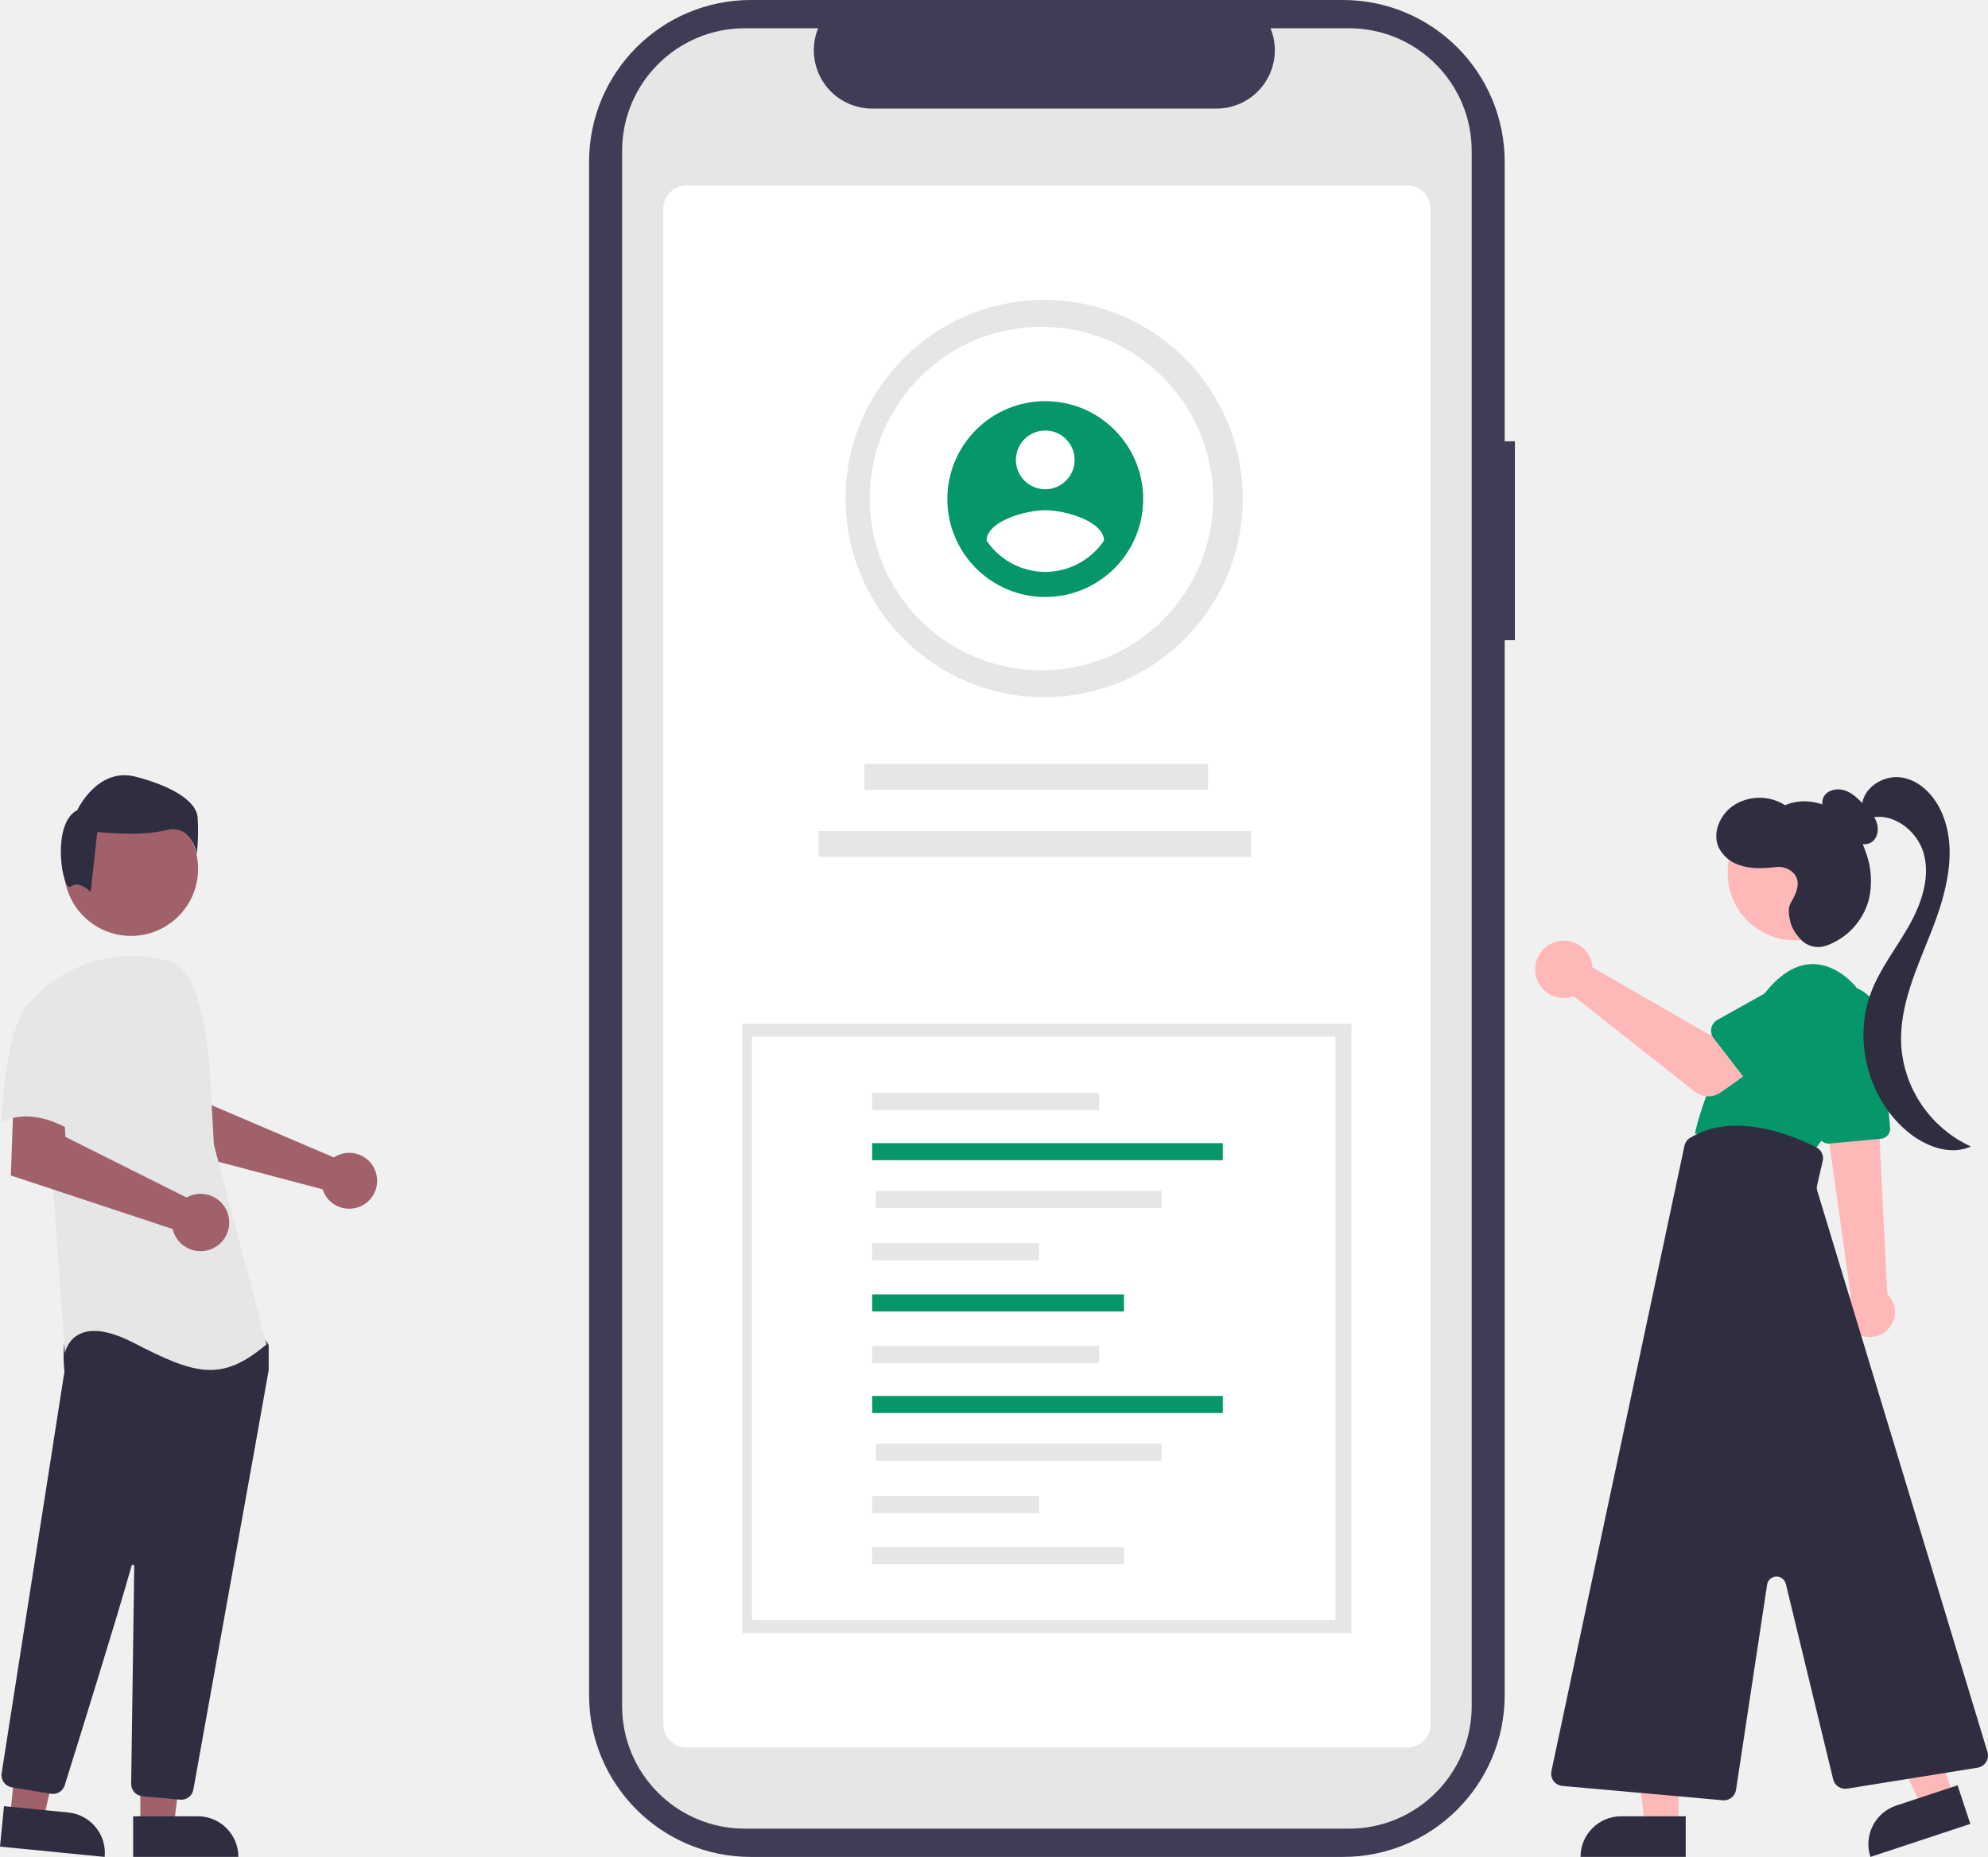
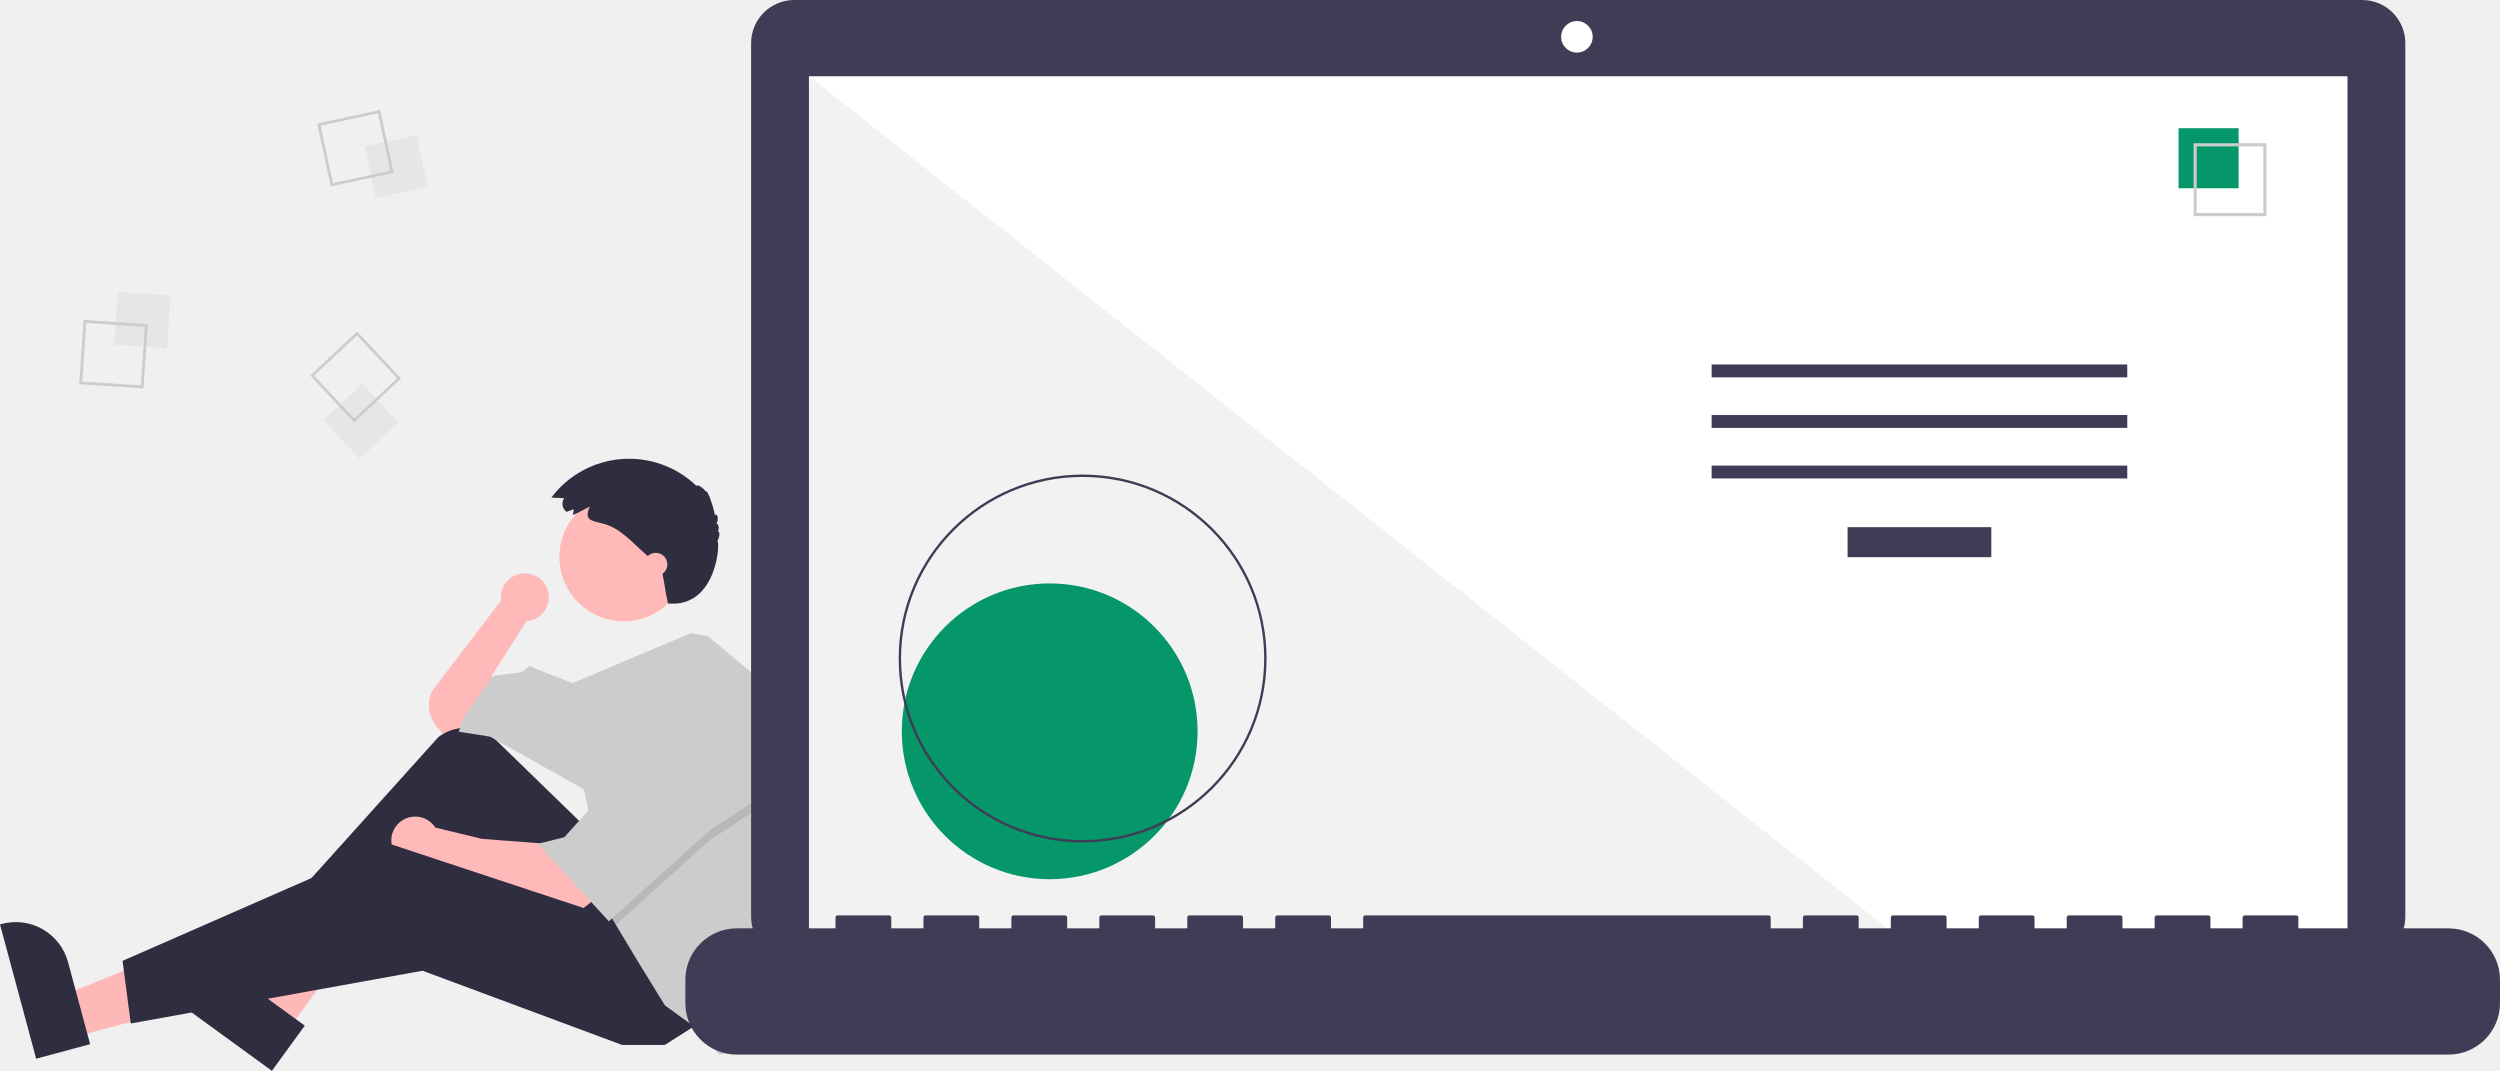
- <svg xmlns="http://www.w3.org/2000/svg" data-name="Layer 1" width="728.082" height="680.001" viewBox="0 0 728.082 680.001">
-   <path id="a55003b0-0446-4784-a3ce-c481a9759178-197" data-name="Path 339" d="M790.764,271.594h-3.736v-102.354a59.24,59.24,0,0,0-59.24-59.24h-216.846a59.24,59.24,0,0,0-59.24,59.24v561.521a59.24,59.24,0,0,0,59.24,59.24h216.85a59.24,59.24,0,0,0,59.24-59.24v-386.31h3.732Z" transform="translate(-235.959 -109.9995)" fill="#3f3d56" />
-   <path id="ad332593-d547-4870-8db7-c0503e6eb31e-198" data-name="Path 340" d="M774.954,165.275v569.452a44.93,44.93,0,0,1-44.913,44.923h-221.306a44.937,44.937,0,0,1-44.941-44.928v-569.447a44.936,44.936,0,0,1,44.941-44.922h26.845a21.364,21.364,0,0,0,19.764,29.411h126.168a21.364,21.364,0,0,0,19.76-29.415h28.756a44.93,44.93,0,0,1,44.922,44.913Z" transform="translate(-235.959 -109.9995)" fill="#e6e6e6" />
-   <path d="M751.374,749.925h-264a8.51,8.51,0,0,1-8.5-8.5v-555a8.51,8.51,0,0,1,8.5-8.5h264a8.51,8.51,0,0,1,8.5,8.5v555A8.51,8.51,0,0,1,751.374,749.925Z" transform="translate(-235.959 -109.9995)" fill="#fff" />
-   <circle id="edacdc74-dfad-4c1d-939b-d6c7a98a2115" data-name="Ellipse 56" cx="382.415" cy="182.571" r="72.736" fill="#e6e6e6" />
-   <circle id="aec4df6d-8b06-4bbe-8d40-2c8bcc37cf40" data-name="Ellipse 60" cx="381.415" cy="182.571" r="62.889" fill="#fff" />
-   <path id="b468b121-27e1-4684-879a-d4a6b6510a38-199" data-name="Path 341" d="M618.774,256.9a35.856,35.856,0,1,0,35.856,35.856,35.856,35.856,0,0,0-35.856-35.856Zm0,10.757a10.757,10.757,0,1,1-10.757,10.757,10.757,10.757,0,0,1,10.757-10.757Zm0,51.784a26.121,26.121,0,0,1-21.514-11.481c.172-7.171,14.342-11.119,21.514-11.119s21.341,3.948,21.514,11.119a26.164,26.164,0,0,1-21.514,11.484Z" transform="translate(-235.959 -109.9995)" fill="#059669" />
-   <rect id="af237293-25a3-489f-aa06-65014690590a" data-name="Rectangle 26" x="316.605" y="279.75" width="125.838" height="9.458" fill="#e6e6e6" />
-   <rect id="aecd757e-3845-4054-8ef4-8f3b3f1464a2" data-name="Rectangle 27" x="299.768" y="304.327" width="158.368" height="9.458" fill="#e6e6e6" />
-   <rect id="a528162f-764e-4523-bc44-e6dc5465582a" data-name="Rectangle 25-2" x="271.868" y="374.923" width="223.094" height="223.094" fill="#e6e6e6" />
-   <rect id="ac408f88-9589-4a26-924c-e7a781ddb6bc" data-name="Rectangle 25-3" x="275.415" y="379.643" width="213.655" height="213.655" fill="#fff" />
-   <g id="be47c712-4ebf-4226-80ad-879612060a69" data-name="Group 22">
-     <rect id="fadc6105-0551-448d-b6d9-436c4cc2b7a7" data-name="Rectangle 28" x="319.415" y="400.267" width="83.168" height="6.251" fill="#e6e6e6" />
-     <rect id="a4376b16-bb23-442d-8938-a8bcab4f190c" data-name="Rectangle 29" x="319.415" y="418.619" width="128.429" height="6.251" fill="#059669" />
-     <rect id="ae6c1c25-1aef-4af7-84b7-a99cb79f7c28" data-name="Rectangle 30" x="320.75" y="436.096" width="104.667" height="6.251" fill="#e6e6e6" />
-     <rect id="ad31106a-9486-4fc6-9d92-2d07f7dcec19" data-name="Rectangle 31" x="319.415" y="455.272" width="61.103" height="6.251" fill="#e6e6e6" />
-     <rect id="e133e237-d12d-4331-8259-b0f1b7869d24" data-name="Rectangle 32" x="319.415" y="474.003" width="92.22" height="6.251" fill="#059669" />
-     <rect id="a9ae706b-b3a6-4b62-8ac7-3a7f4cd0039d" data-name="Rectangle 38" x="319.415" y="492.851" width="83.168" height="6.251" fill="#e6e6e6" />
-     <rect id="bd082349-b2f2-4b60-be0c-57e16efac88b" data-name="Rectangle 39" x="319.415" y="511.202" width="128.429" height="6.251" fill="#059669" />
-     <rect id="ac0416d6-b57f-4bc7-9ff0-bb8dbe215cb0" data-name="Rectangle 40" x="320.75" y="528.679" width="104.667" height="6.251" fill="#e6e6e6" />
-     <rect id="b9702d28-4113-492b-a4b0-dbfc92fa702e" data-name="Rectangle 41" x="319.415" y="547.856" width="61.103" height="6.251" fill="#e6e6e6" />
-     <rect id="b41357bb-831a-49ca-b340-115c840dd657" data-name="Rectangle 42" x="319.415" y="566.587" width="92.22" height="6.251" fill="#e6e6e6" />
-   </g>
-   <g id="ac800076-fc8a-4256-a3b5-70e496d28429" data-name="Group 23">
-     <path id="b13647df-bb42-4a02-9bba-2700c526619d-200" data-name="Path 385" d="M928.727,595.025a9.13,9.13,0,1,1-15.852-9.064q.031-.053.062-.106a9.826,9.826,0,0,1,.86-1.22l-7.68-54.74-.23-1.64-1.56-11.17-.23-1.61.85.04,14.88.68,3.99.18.5,10.19,2.83,57.29a9.118,9.118,0,0,1,1.58,11.17Z" transform="translate(-235.959 -109.9995)" fill="#ffb8b8" />
-     <path id="bd34735f-0976-456f-8e45-072b5e73a744-201" data-name="Path 386" d="M905.931,528.751l18.895-1.733a3.73,3.73,0,0,0,3.364-4.037l-3.5-39.292a14.326,14.326,0,0,0-28.538,2.548q.036.406.096.809l5.666,38.54a3.724,3.724,0,0,0,3.678,3.181A2.639,2.639,0,0,0,905.931,528.751Z" transform="translate(-235.959 -109.9995)" fill="#059669" />
-     <path id="f1e660d0-c56f-45d1-8714-e8a3d2ffeea9-202" data-name="Path 387" d="M920.253,497.008a26.316,26.316,0,0,0-9.679-30.288c-7.125-4.875-16.875-6.625-27.375,5.875-21,25-26.5,52.5-26.5,52.5l43,7S914.322,514.22,920.253,497.008Z" transform="translate(-235.959 -109.9995)" fill="#059669" />
-     <path id="eb60bd0b-2a6b-4db7-a453-977e2259822f-203" data-name="Path 388" d="M850.706,778.614h-12.26l-5.832-47.288h18.094Z" transform="translate(-235.959 -109.9995)" fill="#ffb8b8" />
-     <path id="b4104c20-2c86-47e7-b6b0-d86d656d7ba2-204" data-name="Path 389" d="M814.805,789.997h38.531v-14.887h-23.644a14.887,14.887,0,0,0-14.887,14.887Z" transform="translate(-235.959 -109.9995)" fill="#2f2e41" />
-     <path id="b4e48bf6-fea8-48c3-adaa-b392a855b3f6-205" data-name="Path 390" d="M951.5,767.921l-11.64,3.848-20.38-43.068,17.18-5.679Z" transform="translate(-235.959 -109.9995)" fill="#ffb8b8" />
-     <path id="a6908023-9fbc-48a9-be4c-c86c0c45ebaf-206" data-name="Path 391" d="M920.983,789.997l36.584-12.092-4.672-14.135-22.45,7.42a14.887,14.887,0,0,0-9.463,18.807Z" transform="translate(-235.959 -109.9995)" fill="#2f2e41" />
-     <circle id="a687fec6-02c9-4040-89ed-32d713123e7f" data-name="Ellipse 65" cx="657.301" cy="319.761" r="24.561" fill="#ffb8b8" />
-     <path id="badfc474-5669-4d61-bc01-f70cc92406de-207" data-name="Path 392" d="M871.755,765.451l11.385-75.145a3.5,3.5,0,0,1,6.862-.3l17.338,71.612a4.533,4.533,0,0,0,5.088,3.385l47.825-7.686a4.5,4.5,0,0,0,3.593-5.75l-62.361-205.6a3.5,3.5,0,0,1-.061-1.8l2.076-9a4.484,4.484,0,0,0-2.327-5.014c-8.492-4.333-30-13.341-46.231-3.474a4.551,4.551,0,0,0-2.079,2.927l-48.716,228.97a4.5,4.5,0,0,0,4,5.419l58.757,5.262q.2.018.4.018a4.508,4.508,0,0,0,4.448-3.825Z" transform="translate(-235.959 -109.9995)" fill="#2f2e41" />
-     <path id="eb685785-93ca-4296-839e-b201e57ae5bb-208" data-name="Path 393" d="M909.546,412.407a18.58,18.58,0,0,1-4.855-4.22,6.3,6.3,0,0,1-.97-6.1c1.241-2.738,4.928-3.6,7.786-2.671s5.065,3.172,7.153,5.333c1.839,1.9,3.731,3.892,4.6,6.391s.424,5.668-1.746,7.185c-2.13,1.488-5.192.879-7.24-.719s-3.316-3.97-4.525-6.27Z" transform="translate(-235.959 -109.9995)" fill="#2f2e41" />
-     <path id="a7ccb8bb-f2b9-4447-b454-9c546e399f41-209" data-name="Path 394" d="M917.865,405.409c.136-6.92,8.024-11.883,14.837-10.656s12.049,7.035,14.67,13.441c5.538,13.535,1.381,28.979-3.955,42.6s-11.94,27.439-11.161,42.043a43.925,43.925,0,0,0,25.515,37c-7.688,3.485-16.878-.115-23.339-5.548-14.348-12.065-19.886-33.546-13.161-51.044,3.317-8.631,9.163-16.015,13.727-24.056s7.913-17.518,5.556-26.459-12.385-16.179-20.958-12.72Z" transform="translate(-235.959 -109.9995)" fill="#2f2e41" />
-     <path id="bd42e2a1-f38b-413b-b655-cc202f14f4c1-210" data-name="Path 395" d="M891.787,440.659c2.141-3.618,4.3-8.368.388-11.531a8.064,8.064,0,0,0-6.05-1.6c-4.412.532-9.217.751-13.488-.852a12.644,12.644,0,0,1-7.335-6.591c-2.2-5.224.556-11.572,5.165-14.874a17.4,17.4,0,0,1,19.258-.341c5.97-2.637,13.213-1.464,18.637,2.166s9.135,9.443,11.151,15.65a30.206,30.206,0,0,1,.923,16.615,24.692,24.692,0,0,1-15.316,16.879,8.892,8.892,0,0,1-8.782-1.3s-3.385-2.955-4.444-6.514C891.079,445.629,890.644,442.592,891.787,440.659Z" transform="translate(-235.959 -109.9995)" fill="#2f2e41" />
-     <path id="a0cecca8-8fe0-4420-9365-651f9eef8dd5-211" data-name="Path 397" d="M818.925,462.575a10.524,10.524,0,0,1,.239,1.64l42.957,24.782,10.441-6.011,11.131,14.572-17.45,12.438a8,8,0,0,1-9.6-.234l-44.3-34.946a10.5,10.5,0,1,1,6.576-12.241Z" transform="translate(-235.959 -109.9995)" fill="#ffb8b8" />
-     <path id="b21f2b01-13d8-4bae-8637-c810de2f9faf-212" data-name="Path 398" d="M863.558,490.171l13.884,17.994a4.5,4.5,0,0,0,6.8.373l15.717-16.321a12.5,12.5,0,0,0-14.926-20.056q-.204.152-.401.312l-19.712,11.022a4.5,4.5,0,0,0-1.365,6.676Z" transform="translate(-235.959 -109.9995)" fill="#059669" />
-   </g>
-   <g id="b22d1c68-5a77-444f-a5cc-3f82f20a89dd" data-name="Group 24">
-     <path id="e5b1612b-0075-49ae-a43a-e875f9772667-213" data-name="Path 552" d="M359.66,533.056a10.091,10.091,0,0,0-1.411.787l-44.852-19.143-1.6-11.815-17.922-.11,1.059,27.1,59.2,15.658a10.606,10.606,0,0,0,.448,1.208,10.235,10.235,0,1,0,5.079-13.682Z" transform="translate(-235.959 -109.9995)" fill="#a0616a" />
-     <path id="aa9c986c-d78a-4457-b2bb-b0791fabccea-214" data-name="Path 553" d="M287.357,778.615h12.26l5.832-47.288h-18.094Z" transform="translate(-235.959 -109.9995)" fill="#a0616a" />
-     <path id="b210f84f-9c85-4cf8-a59b-65b7d4fb35d0-215" data-name="Path 554" d="M308.374,775.112h-23.644v14.882h38.531a14.887,14.887,0,0,0-14.887-14.887h-0Z" transform="translate(-235.959 -109.9995)" fill="#2f2e41" />
-     <path id="f66096e0-a946-448d-a2e8-3cde5fe284ed-216" data-name="Path 555" d="M239.677,775.152l12.2,1.2,10.441-46.488-18.007-1.769Z" transform="translate(-235.959 -109.9995)" fill="#a0616a" />
-     <path id="fcefb2c9-d6d5-4bec-a5f5-cc8066a5bb74-217" data-name="Path 556" d="M260.944,773.728,237.418,771.411,235.959,786.224l38.337,3.776A14.884,14.884,0,0,0,260.943,773.728Z" transform="translate(-235.959 -109.9995)" fill="#2f2e41" />
-     <circle id="b1d8892c-f39d-4126-8224-86b256c1ff9d" data-name="Ellipse 84" cx="47.985" cy="318.169" r="24.561" fill="#a0616a" />
-     <path id="ac2d3eab-b9a5-4eb5-9d63-fe405943fbfc-218" data-name="Path 557" d="M302.357,769.053a4.471,4.471,0,0,0,4.415-3.7c6.341-35.219,27.088-150.4,27.584-153.593a1.416,1.416,0,0,0,.016-.222v-8.588a1.489,1.489,0,0,0-.279-.872l-2.74-3.838a1.479,1.479,0,0,0-1.144-.625c-15.622-.732-66.784-2.879-69.256.209h0c-2.482,3.1-1.6,12.507-1.4,14.36l-.01.193-22.985,147a4.512,4.512,0,0,0,3.715,5.135l14.356,2.365a4.521,4.521,0,0,0,5.025-3.093c4.44-14.188,19.329-61.918,24.489-80.387a.5.5,0,0,1,.981.139c-.258,17.606-.881,62.523-1.1,78.037l-.023,1.671a4.518,4.518,0,0,0,4.093,4.536l13.843,1.254A4.174,4.174,0,0,0,302.357,769.053Z" transform="translate(-235.959 -109.9995)" fill="#2f2e41" />
-     <path id="bbed60f3-1a89-4078-91d7-bc96163e326a-219" data-name="Path 99" d="M299.532,462.387c4.286,2.548,6.851,7.23,8.323,12a113.686,113.686,0,0,1,4.884,27.159l1.556,27.6,19.255,73.17c-16.689,14.121-26.315,10.911-48.781-.639s-25.032,3.851-25.032,3.851l-4.492-62.258-6.418-68.032a30.172,30.172,0,0,1,4.862-4.674,49.659,49.659,0,0,1,42.442-9Z" transform="translate(-235.959 -109.9995)" fill="#e6e6e6" />
-     <path id="ff536e95-7831-431c-8ca8-0e166a93b4bb-220" data-name="Path 558" d="M305.786,547.833a10.528,10.528,0,0,0-1.5.7l-44.35-22.2-.736-12.026-18.294-1.261-.98,27.413,59.266,19.6a10.5,10.5,0,1,0,6.593-12.232Z" transform="translate(-235.959 -109.9995)" fill="#a0616a" />
-     <path id="ed99b844-bab2-4090-afff-3e8d6994d5eb-221" data-name="Path 101" d="M249.147,475.545c-10.911,3.851-12.834,45.574-12.834,45.574,12.837-7.06,28.241,4.493,28.241,4.493s3.209-10.912,7.06-25.032a24.53,24.53,0,0,0-5.134-23.106S260.059,471.692,249.147,475.545Z" transform="translate(-235.959 -109.9995)" fill="#e6e6e6" />
-     <path id="a410275c-d14b-4b59-9c0e-be849f4d4fe2-222" data-name="Path 102" d="M261.926,434.664c3.06-2.448,7.235,2,7.235,2l2.448-22.031s15.3,1.833,25.094-.612,11.323,8.875,11.323,8.875a78.584,78.584,0,0,0,.306-13.771c-.612-5.508-8.568-11.017-22.645-14.689s-21.421,12.241-21.421,12.241C254.468,411.572,258.862,437.113,261.926,434.664Z" transform="translate(-235.959 -109.9995)" fill="#2f2e41" />
-   </g>
+ <svg xmlns="http://www.w3.org/2000/svg" data-name="Layer 1" width="1019.484" height="436.681" viewBox="0 0 1019.484 436.681">
+   <path d="M314.028,475.274a9.751,9.751,0,1,0-19.407,1.282l-28.014,36.686a13.583,13.583,0,0,0,1.836,14.914l2.198,2.564,10.083-2.017,11.428-10.083L290.806,507.192l14.117-22.183-.018-.016A9.743,9.743,0,0,0,314.028,475.274Z" transform="translate(-90.2579 -231.6594)" fill="#ffb9b9" />
+   <polygon points="30.041 422.968 25.468 405.984 88.8 380.265 95.549 405.331 30.041 422.968" fill="#ffb8b8" />
+   <path d="M105.002,663.391,90.258,608.629l.693-.187a22.075,22.075,0,0,1,27.054,15.575l0.0.001L127.01,657.466Z" transform="translate(-90.2579 -231.6594)" fill="#2f2e41" />
+   <polygon points="117.278 420.254 103.054 409.91 136.185 350.121 157.179 365.388 117.278 420.254" fill="#ffb8b8" />
+   <path d="M201.137,668.341,155.271,634.985l.422-.58a22.075,22.075,0,0,1,30.835-4.87l.001.001L214.542,649.908Z" transform="translate(-90.2579 -231.6594)" fill="#2f2e41" />
+   <path d="M328.45,568.364l-35.795-34.773a18.076,18.076,0,0,0-23.668-1.322L201.401,607.352l6.05,9.411L271.984,573.069l43.694,57.139,41.678-20.838Z" transform="translate(-90.2579 -231.6594)" fill="#2f2e41" />
+   <path d="M312.989,575.758l-26.217-2.017-18.986-4.603a9.753,9.753,0,1,0-1.85,12.656l-.003.014,11.428,4.706,49.072,16.806,6.05-4.706Z" transform="translate(-90.2579 -231.6594)" fill="#ffb9b9" />
+   <polygon points="285.92 416.699 271.131 426.11 253.653 426.11 172.315 395.86 53.332 417.371 49.971 391.826 158.871 344.099 254.326 375.693 285.92 416.699" fill="#2f2e41" />
+   <circle cx="254.326" cy="227.132" r="26.217" fill="#ffb9b9" />
+   <path d="M412.417,563.463a150.631,150.631,0,0,1-7.388,46.592l-1.963,6.037-9.411,43.022-10.083,2.689-7.394-9.411-14.789-10.755L350.634,624.158,341.411,608.791l-2.877-4.8-10.083-50.416-38.317-21.511-12.772-2.017,2.689-7.394,11.428-15.461L302.906,505.847l3.361-2.689,2.689,1.344,14.823,5.71,48.057-20.304,7.031,1.15L403.067,511.225A150.499,150.499,0,0,1,412.417,563.463Z" transform="translate(-90.2579 -231.6594)" fill="#ccc" />
+   <polygon points="314.825 325.949 289.281 342.754 251.153 377.131 248.276 372.332 240.209 331.999 242.226 331.999 263.065 293.683 314.825 325.949" opacity="0.1" style="isolation:isolate" />
+   <polygon points="263.065 289.649 242.226 327.965 230.126 341.41 219.371 344.099 248.276 375.693 289.281 338.721 314.825 321.915 263.065 289.649" fill="#ccc" />
+   <path d="M324.193,439.299l-2.841,1.093a3.965,3.965,0,0,1-1.06-5.507q.023-.034.047-.067l-5.249-.246a39.637,39.637,0,0,1,59.173-4.77c.239-.823,2.844.778,3.908,2.402.357-1.339,2.8,5.135,3.664,9.712.4-1.524,1.938.936.591,3.297.854-.125,1.239,2.059.578,3.276.934-.439.777,2.169-.236,3.911,1.333-.118-.114,27.331-20.114,25.331-1.392-6.397-1-6-2.64-14.226-.763-.81-1.599-1.548-2.433-2.284l-4.513-3.983c-5.247-4.632-10.021-10.348-17.011-12.08-4.804-1.19-7.841-1.458-5.223-6.872-2.365.987-4.574,2.455-6.961,3.372C323.905,440.902,324.239,440.055,324.193,439.299Z" transform="translate(-90.2579 -231.6594)" fill="#2f2e41" />
+   <circle cx="267.434" cy="230.157" r="4.706" fill="#ffb9b9" />
+   <rect x="137.514" y="351.376" width="21.61" height="21.61" transform="translate(-313.1754 254.4458) rotate(-86.18992)" fill="#e6e6e6" style="isolation:isolate" />
+   <path d="M124.344,362.131l26.183,1.744-1.744,26.183-26.183-1.744Zm24.969,2.806-23.906-1.592-1.592,23.906,23.906,1.592Z" transform="translate(-90.2579 -231.6594)" fill="#ccc" />
+   <rect x="241.009" y="288.772" width="21.61" height="21.61" transform="translate(-147.5724 -172.0746) rotate(-12.12675)" fill="#e6e6e6" style="isolation:isolate" />
+   <path d="M245.278,276.51l5.513,25.655-25.655,5.513-5.513-25.655Zm4.157,24.779-5.033-23.424-23.424,5.033,5.033,23.424Z" transform="translate(-90.2579 -231.6594)" fill="#ccc" />
+   <rect x="226.603" y="392.674" width="21.61" height="21.61" transform="translate(-301.9456 39.64172) rotate(-43.12712)" fill="#e6e6e6" style="isolation:isolate" />
+   <path d="M253.815,385.997,234.663,403.935l-17.939-19.152,19.152-17.939Zm-19.099,16.326,17.486-16.379-16.379-17.486-17.486,16.379Z" transform="translate(-90.2579 -231.6594)" fill="#ccc" />
+   <path d="M1053.535,231.659H414.152a17.598,17.598,0,0,0-17.599,17.598v356.252a17.599,17.599,0,0,0,17.599,17.599H1053.535a17.599,17.599,0,0,0,17.599-17.599V249.258a17.599,17.599,0,0,0-17.599-17.598Z" transform="translate(-90.2579 -231.6594)" fill="#3f3d56" />
+   <rect x="329.89" y="31.101" width="627.391" height="353.913" fill="#fff" />
+   <circle cx="643.049" cy="15.014" r="6.435" fill="#fff" />
+   <polygon points="777.858 385.015 329.89 385.015 329.89 31.102 777.858 385.015" fill="#f2f2f2" style="isolation:isolate" />
+   <circle cx="428.058" cy="298.224" r="60.307" fill="#059669" />
+   <path d="M531.741,575.21a75.016,75.016,0,1,1,75.016-75.016A75.016,75.016,0,0,1,531.741,575.21Zm0-149.051A74.035,74.035,0,1,0,605.776,500.194a74.035,74.035,0,0,0-74.035-74.035Z" transform="translate(-90.2579 -231.6594)" fill="#3f3d56" />
+   <rect x="753.437" y="214.97" width="58.605" height="12.246" fill="#3f3d56" />
+   <rect x="697.991" y="148.627" width="169.497" height="5.248" fill="#3f3d56" />
+   <rect x="697.991" y="169.246" width="169.497" height="5.248" fill="#3f3d56" />
+   <rect x="697.991" y="189.866" width="169.497" height="5.248" fill="#3f3d56" />
+   <rect x="888.401" y="52.282" width="24.492" height="24.492" fill="#059669" />
+   <path d="M1014.522,319.804h-29.74v-29.74h29.74Zm-28.447-1.293h27.154V291.357H986.075Z" transform="translate(-90.2579 -231.6594)" fill="#ccc" />
+   <path d="M1088.749,610.239h-61.229v-4.412a.875.875,0,0,0-.875-.875h-20.993a.875.875,0,0,0-.875.875v4.412H991.657v-4.412a.875.875,0,0,0-.875-.875H969.789a.875.875,0,0,0-.875.875h0v4.412H955.794v-4.412a.875.875,0,0,0-.875-.875h-20.993a.875.875,0,0,0-.875.875h0v4.412H919.931v-4.412a.875.875,0,0,0-.875-.875H898.064a.875.875,0,0,0-.875.875v4.412H884.068v-4.412a.875.875,0,0,0-.875-.875H862.201a.875.875,0,0,0-.875.875h0v4.412H848.205v-4.412a.875.875,0,0,0-.875-.875H826.338a.875.875,0,0,0-.875.875h0v4.412H812.343v-4.412a.875.875,0,0,0-.875-.875H647.023a.875.875,0,0,0-.875.875h0v4.412H633.028v-4.412a.875.875,0,0,0-.875-.875H611.161a.875.875,0,0,0-.875.875h0v4.412h-13.121v-4.412a.875.875,0,0,0-.875-.875h-20.993a.875.875,0,0,0-.875.875h0v4.412H561.302v-4.412a.875.875,0,0,0-.875-.875H539.435a.875.875,0,0,0-.875.875h0v4.412H525.44v-4.412a.875.875,0,0,0-.875-.875H503.572a.875.875,0,0,0-.875.875h0v4.412h-13.121v-4.412a.875.875,0,0,0-.875-.875H467.709a.875.875,0,0,0-.875.875v4.412H453.714v-4.412a.875.875,0,0,0-.875-.875H431.846a.875.875,0,0,0-.875.875h0v4.412H390.735A20.993,20.993,0,0,0,369.742,631.232v9.492A20.993,20.993,0,0,0,390.735,661.717h698.014a20.993,20.993,0,0,0,20.993-20.993V631.232A20.993,20.993,0,0,0,1088.749,610.239Z" transform="translate(-90.2579 -231.6594)" fill="#3f3d56" />
</svg>
